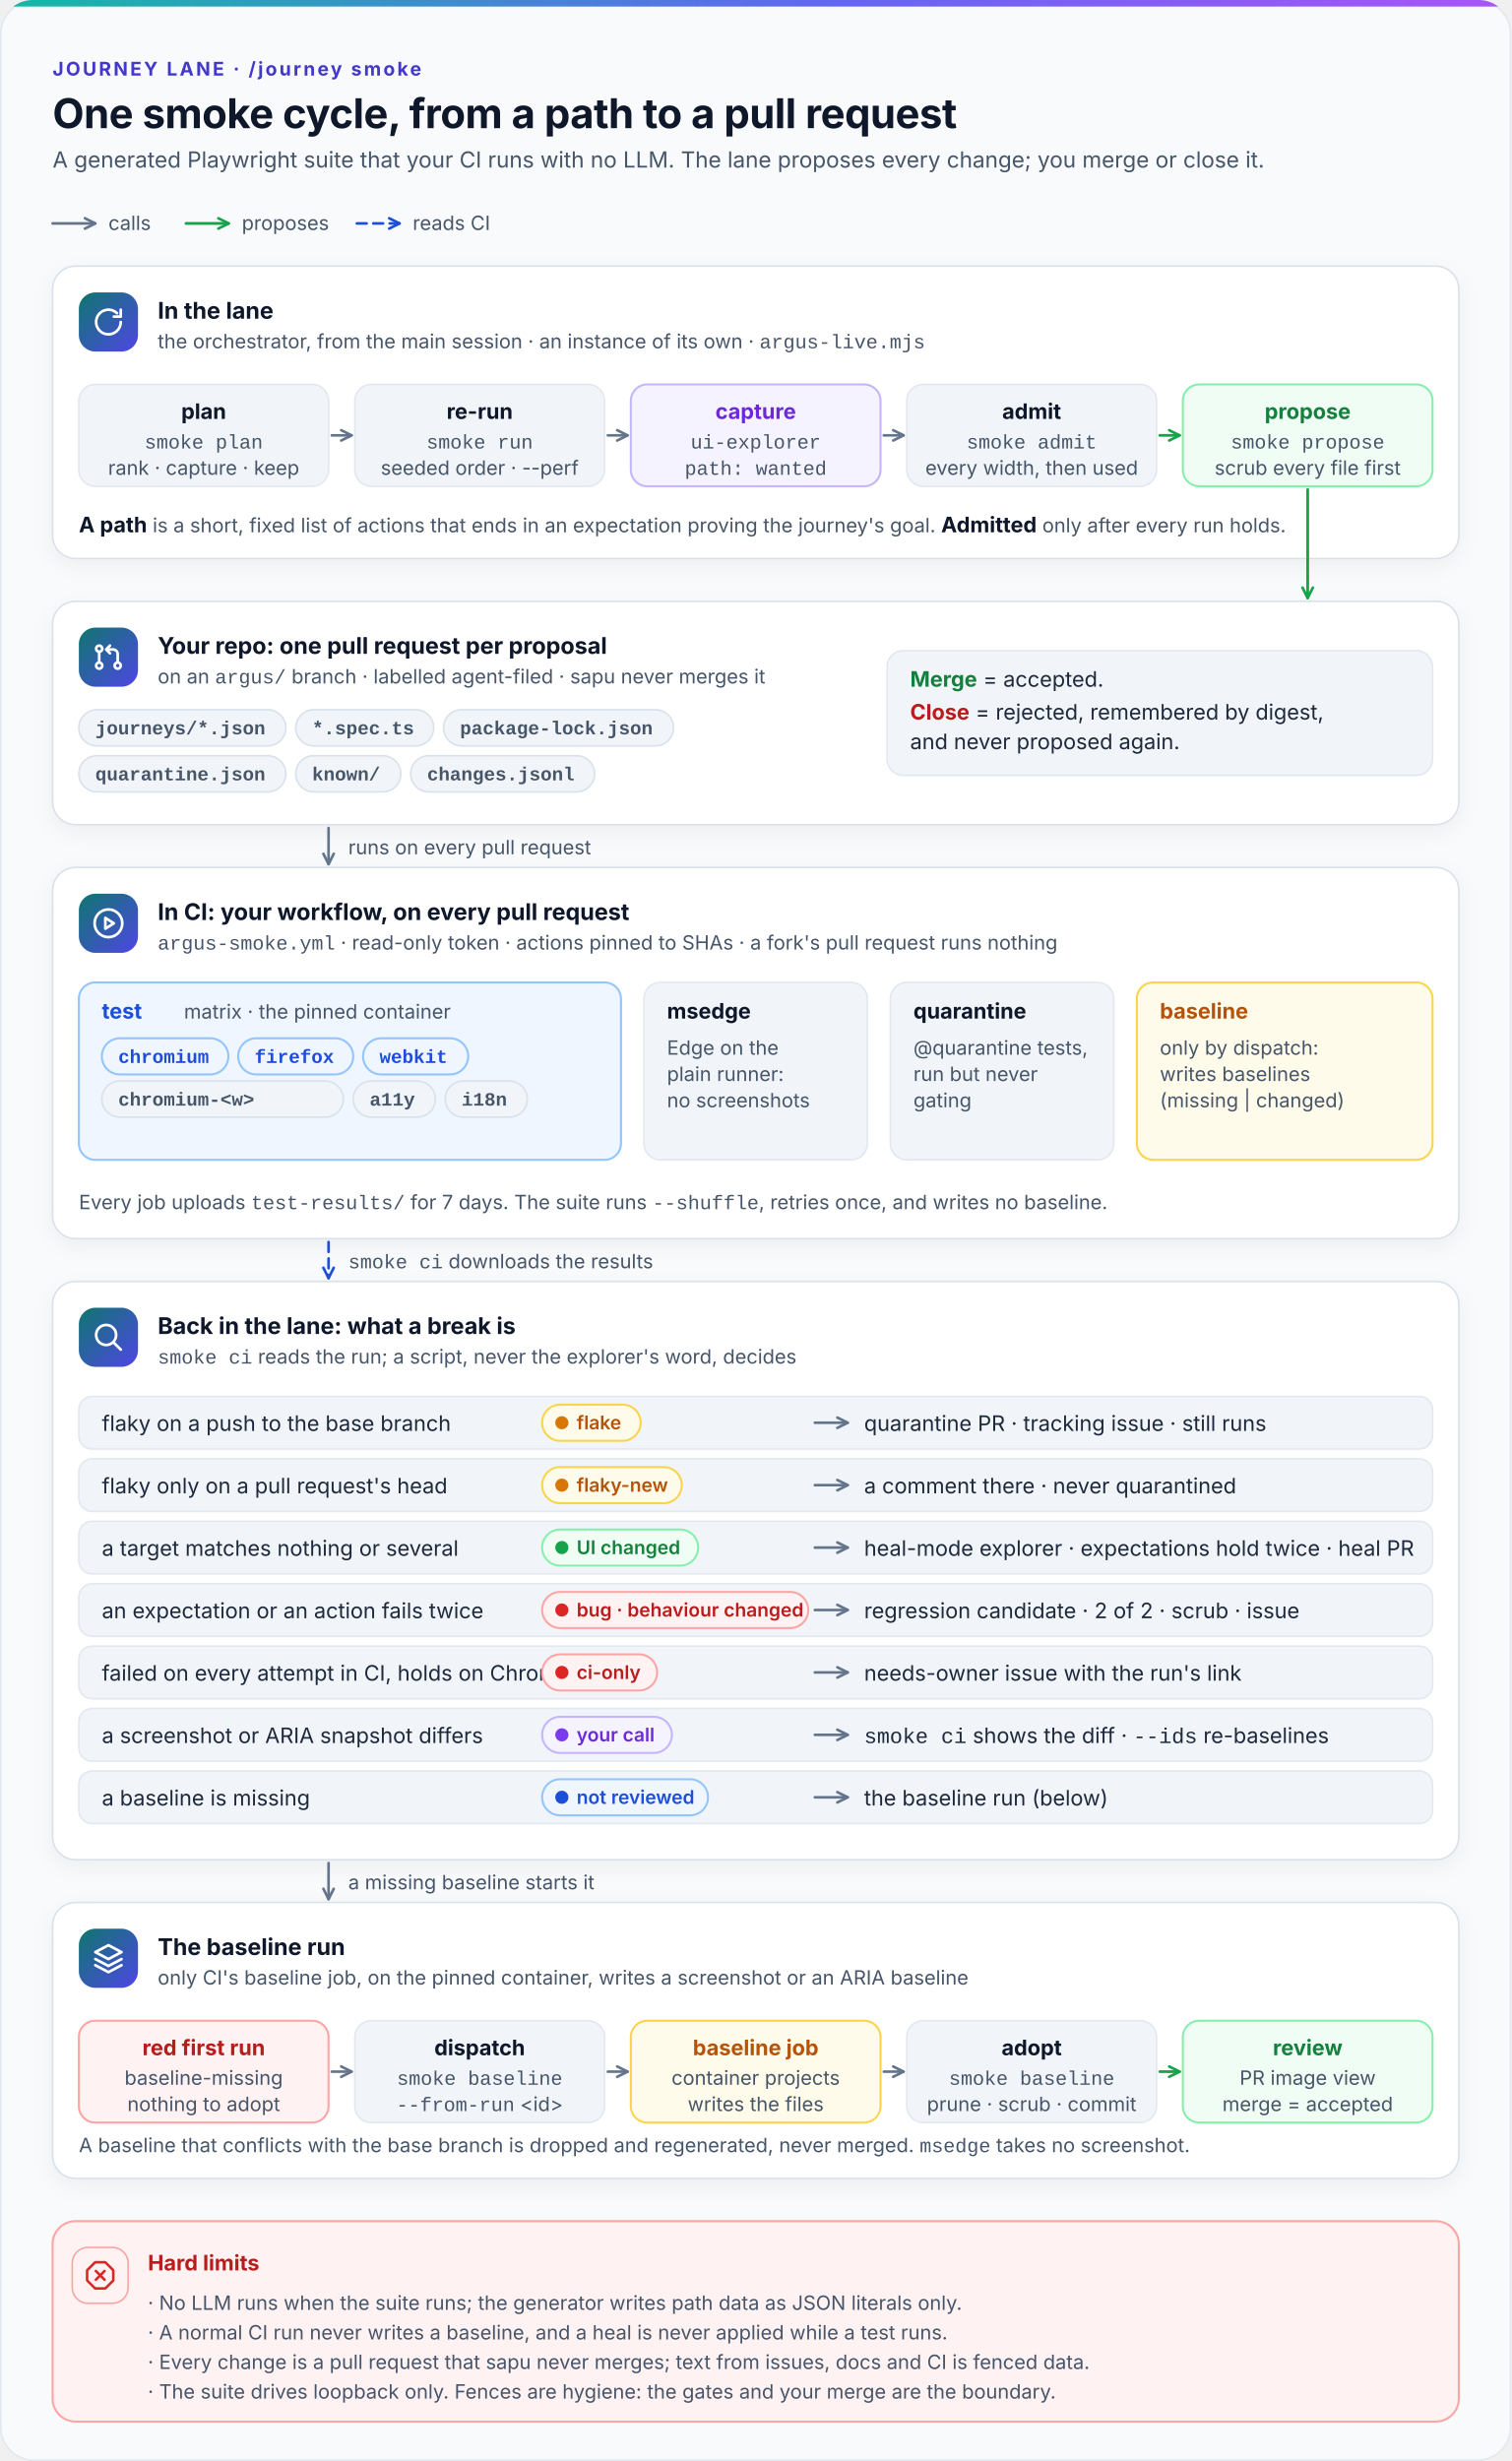
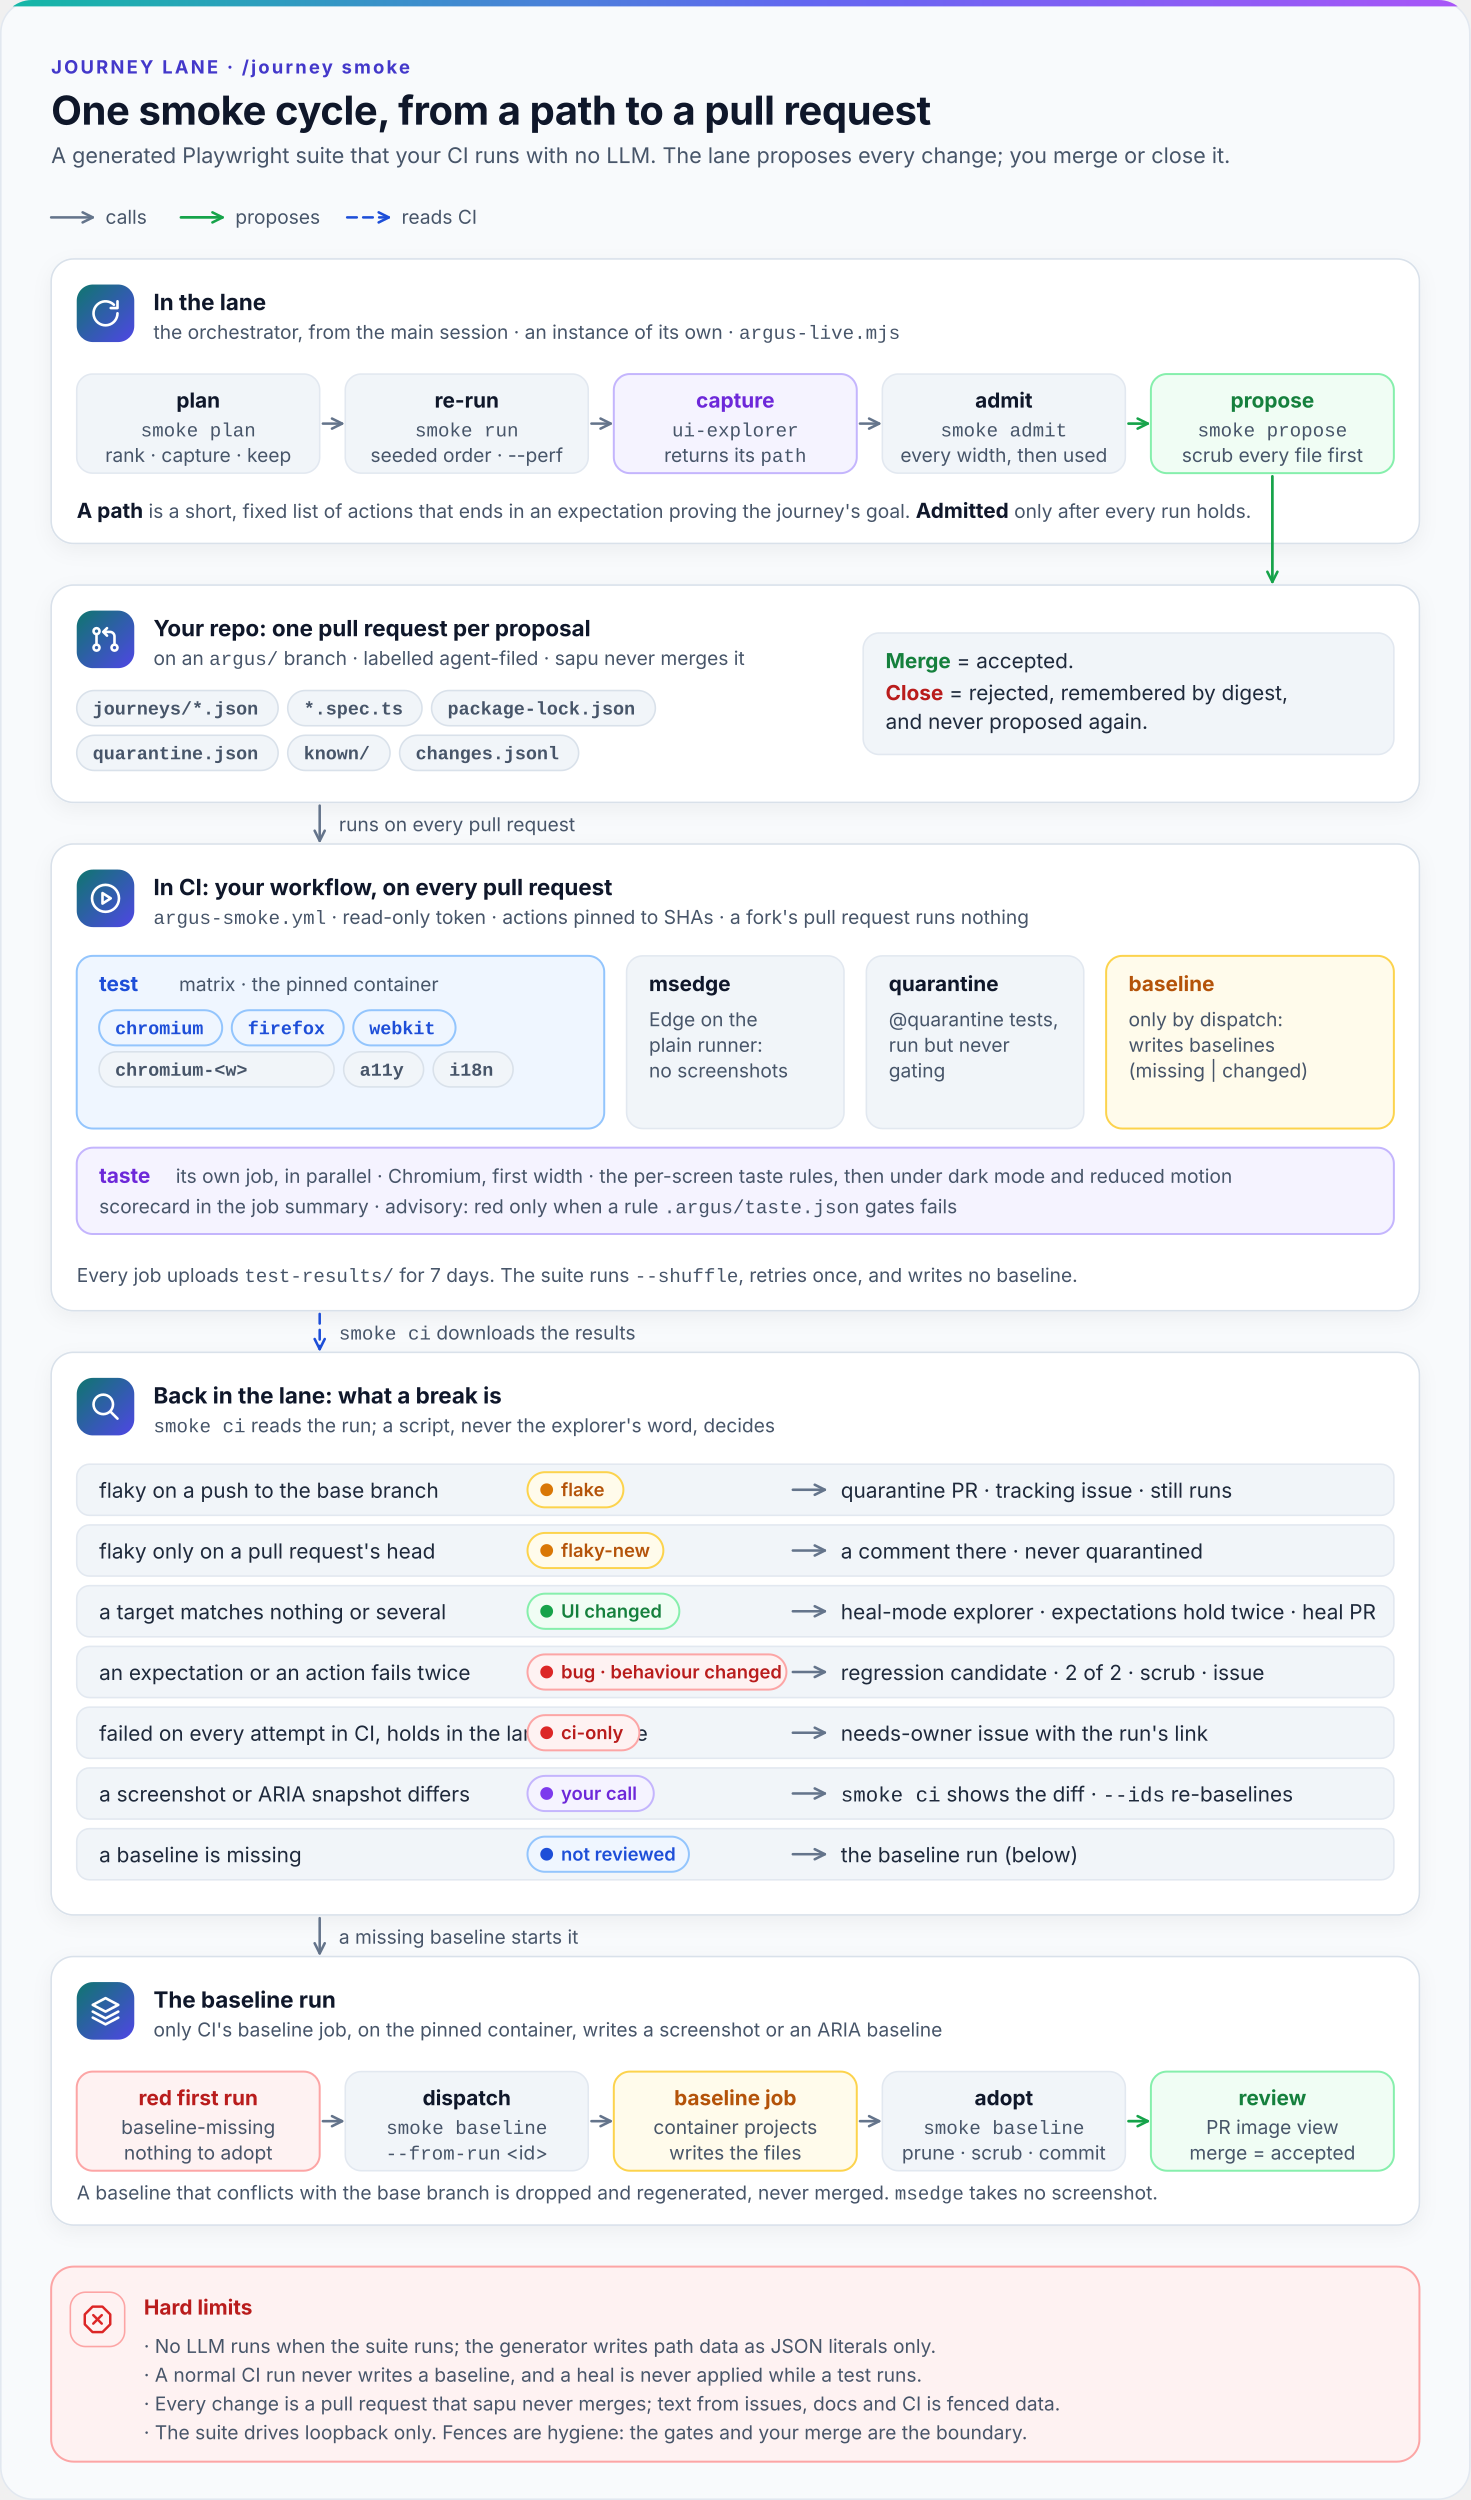
- <svg xmlns="http://www.w3.org/2000/svg" viewBox="0 0 920 1498" width="920" height="1498" role="img" aria-label="The smoke cycle: the journey lane captures a path from an explorer, admits it once it held at every width and on a used instance, and proposes it as a generated suite in a pull request that the owner reviews and merges; CI runs the suite per browser project on every pull request and uploads its results; the lane reads those results, decides whether a break is a flake, a UI change or a bug, and proposes a quarantine, a heal or a baseline, or files a regression, again as a pull request.">
+ <svg xmlns="http://www.w3.org/2000/svg" viewBox="0 0 920 1564" width="920" height="1564" role="img" aria-label="The smoke cycle: the journey lane captures a path from an explorer, admits it once it held at every width and on a used instance, and proposes it as a generated suite in a pull request that the owner reviews and merges; CI runs the suite per browser project on every pull request, with a separate taste job whose scorecard is advisory unless the owner promotes a rule to gating, and uploads its results; the lane reads those results, decides whether a break is a flake, a UI change or a bug, and proposes a quarantine, a heal or a baseline, or files a regression, again as a pull request.">
  <style>
    text{font-family:-apple-system,BlinkMacSystemFont,'Segoe UI',Inter,Helvetica,Arial,sans-serif;fill:#1e293b}
    .mono{font-family:ui-monospace,SFMono-Regular,Menlo,Consolas,'Liberation Mono',monospace}
    .canvas{fill:#f8fafc;stroke:#e2e8f0;stroke-width:1}
    .eyebrow{font-size:11.5px;font-weight:700;letter-spacing:.12em;fill:#4338ca}
    .h1{font-size:25px;font-weight:750;fill:#0f172a;letter-spacing:-.01em}
    .sub{font-size:13.5px;fill:#475569}
    .sec{font-size:15px;font-weight:700;fill:#0f172a}
    .sec2{font-size:12.5px;fill:#475569}
    .ttl{font-size:14px;font-weight:650;fill:#0f172a}
    .t{font-size:13px;fill:#1e293b}
    .tb{font-size:13px;font-weight:650;fill:#0f172a}
    .cap{font-size:12px;fill:#475569}
    .lbl{font-size:11.5px;font-weight:650;letter-spacing:.06em;fill:#475569}
    .chipt{font-size:11.5px;font-weight:600}
    .white{fill:#ffffff}
    .ink{fill:#0f172a} .muted{fill:#475569} .accent{fill:#4338ca} .tealt{fill:#0f766e}
    .card{fill:#ffffff;stroke:#d9e1ea;stroke-width:1}
    .sunken{fill:#f1f5f9;stroke:#e2e8f0;stroke-width:1}
    .chip{fill:#f1f5f9;stroke:#d9e1ea;stroke-width:1}
    .ar{stroke:#64748b;stroke-width:1.6;fill:none;stroke-linecap:round;stroke-linejoin:round}
    .ar-g{stroke:#16a34a;stroke-width:1.7;fill:none;stroke-linecap:round;stroke-linejoin:round}
    .ar-a{stroke:#d97706;stroke-width:1.6;fill:none;stroke-dasharray:5 4;stroke-linecap:round;stroke-linejoin:round}
    .ar-b{stroke:#1d4ed8;stroke-width:1.6;fill:none;stroke-dasharray:6 4;stroke-linecap:round}
    .ar-v{stroke:#7c3aed;stroke-width:1.6;fill:none;stroke-dasharray:6 4;stroke-linecap:round}
    .guard{stroke:#dc2626;stroke-width:1.4;fill:none;stroke-dasharray:2 4;stroke-linecap:round}
    .m-n{stroke:#64748b} .m-g{stroke:#16a34a} .m-a{stroke:#d97706} .m-b{stroke:#1d4ed8} .m-v{stroke:#7c3aed}
    .ico{fill:none;stroke-width:1.75;stroke-linecap:round;stroke-linejoin:round}
    .ico-n{stroke:#475569} .ico-w{stroke:#ffffff}
    .rule{stroke:#d9e1ea;stroke-width:1}
    .c-blue{fill:#1d4ed8} .k-blue{fill:#eff6ff;stroke:#93c5fd;stroke-width:1.25} .s-blue{stroke:#1d4ed8} .f-blue{fill:#1d4ed8} .tile-blue{fill:#eff6ff;stroke:#93c5fd;stroke-width:1}
    .c-green{fill:#15803d} .k-green{fill:#f0fdf4;stroke:#86efac;stroke-width:1.25} .s-green{stroke:#16a34a} .f-green{fill:#16a34a} .tile-green{fill:#f0fdf4;stroke:#86efac;stroke-width:1}
    .c-amber{fill:#b45309} .k-amber{fill:#fffbeb;stroke:#fcd34d;stroke-width:1.25} .s-amber{stroke:#d97706} .f-amber{fill:#d97706} .tile-amber{fill:#fffbeb;stroke:#fcd34d;stroke-width:1}
    .c-red{fill:#b91c1c} .k-red{fill:#fef2f2;stroke:#fca5a5;stroke-width:1.25} .s-red{stroke:#dc2626} .f-red{fill:#dc2626} .tile-red{fill:#fef2f2;stroke:#fca5a5;stroke-width:1}
    .c-violet{fill:#6d28d9} .k-violet{fill:#f5f3ff;stroke:#c4b5fd;stroke-width:1.25} .s-violet{stroke:#7c3aed} .f-violet{fill:#7c3aed} .tile-violet{fill:#f5f3ff;stroke:#c4b5fd;stroke-width:1}
  </style>
  <defs>
    <linearGradient id="brand" x1="0" y1="0" x2="1" y2="1">
      <stop offset="0" stop-color="#0f766e" />
      <stop offset="1" stop-color="#4f46e5" />
    </linearGradient>
    <linearGradient id="brandbar" x1="0" y1="0" x2="1" y2="0">
      <stop offset="0" stop-color="#14b8a6" />
      <stop offset=".55" stop-color="#6366f1" />
      <stop offset="1" stop-color="#a855f7" />
    </linearGradient>
    <filter id="sh" x="-10%" y="-10%" width="120%" height="140%">
      <feDropShadow dx="0" dy="1" stdDeviation="1" flood-color="#0f172a" flood-opacity="0.07" />
      <feDropShadow dx="0" dy="4" stdDeviation="6" flood-color="#0f172a" flood-opacity="0.05" />
    </filter>
    <marker id="mn" viewBox="0 0 10 10" refX="8.5" refY="5" markerWidth="9" markerHeight="9" markerUnits="userSpaceOnUse" orient="auto-start-reverse">
      <path d="M1.5,1.5 L8.5,5 L1.5,8.5" fill="none" stroke-width="1.8" stroke-linecap="round" stroke-linejoin="round" class="m-n" />
    </marker>
    <marker id="mg" viewBox="0 0 10 10" refX="8.5" refY="5" markerWidth="9" markerHeight="9" markerUnits="userSpaceOnUse" orient="auto-start-reverse">
      <path d="M1.5,1.5 L8.5,5 L1.5,8.5" fill="none" stroke-width="1.8" stroke-linecap="round" stroke-linejoin="round" class="m-g" />
    </marker>
    <marker id="ma" viewBox="0 0 10 10" refX="8.5" refY="5" markerWidth="9" markerHeight="9" markerUnits="userSpaceOnUse" orient="auto-start-reverse">
      <path d="M1.5,1.5 L8.5,5 L1.5,8.5" fill="none" stroke-width="1.8" stroke-linecap="round" stroke-linejoin="round" class="m-a" />
    </marker>
    <marker id="mb" viewBox="0 0 10 10" refX="8.5" refY="5" markerWidth="9" markerHeight="9" markerUnits="userSpaceOnUse" orient="auto-start-reverse">
      <path d="M1.5,1.5 L8.5,5 L1.5,8.5" fill="none" stroke-width="1.8" stroke-linecap="round" stroke-linejoin="round" class="m-b" />
    </marker>
    <marker id="mv" viewBox="0 0 10 10" refX="8.5" refY="5" markerWidth="9" markerHeight="9" markerUnits="userSpaceOnUse" orient="auto-start-reverse">
      <path d="M1.5,1.5 L8.5,5 L1.5,8.5" fill="none" stroke-width="1.8" stroke-linecap="round" stroke-linejoin="round" class="m-v" />
    </marker>
  </defs>
-   <rect x="0.5" y="0.5" width="919" height="1497" rx="20" class="canvas" />
+   <rect x="0.5" y="0.5" width="919" height="1563" rx="20" class="canvas" />
  <clipPath id="cv">
-     <rect x="0" y="0" width="920" height="1498" rx="20" />
+     <rect x="0" y="0" width="920" height="1564" rx="20" />
  </clipPath>
  <rect x="0" y="0" width="920" height="4" fill="url(#brandbar)" clip-path="url(#cv)" />
  <text x="32" y="46" class="eyebrow">JOURNEY LANE · /journey smoke</text>
  <text x="32" y="78" class="h1">One smoke cycle, from a path to a pull request</text>
  <text x="32" y="102" class="sub">A generated Playwright suite that your CI runs with no LLM. The lane proposes every change; you merge or close it.</text>
  <path d="M32,136 L58,136" class="ar" marker-end="url(#mn)" />
  <text x="66" y="140" class="cap">calls</text>
  <path d="M113.2,136 L139.2,136" class="ar-g" marker-end="url(#mg)" />
  <text x="147.2" y="140" class="cap">proposes</text>
  <path d="M217.2,136 L243.2,136" class="ar-b" marker-end="url(#mb)" />
  <text x="251.2" y="140" class="cap">reads CI</text>
  <rect x="32" y="162" width="856" height="178" rx="14" class="card" filter="url(#sh)" />
  <rect x="48" y="178" width="36" height="36" rx="10.125" fill="url(#brand)" />
  <g transform="translate(54.75,184.75) scale(0.9375)">
    <path d="M20 12a8 8 0 1 1-2.4-5.7 M20 4v4.5h-4.5" class="ico ico-w" />
  </g>
  <text x="96" y="194" class="ttl">In the lane</text>
  <text x="96" y="212" class="cap">the orchestrator, from the main session · an instance of its own · <tspan class="mono">argus-live.mjs</tspan>
  </text>
  <rect x="48" y="234" width="152" height="62" rx="10" class="sunken" />
  <text x="124" y="255" class="tb" text-anchor="middle">plan</text>
  <text x="124" y="273" class="cap" text-anchor="middle">
    <tspan class="mono">smoke plan</tspan>
  </text>
  <text x="124" y="289" class="cap" text-anchor="middle">rank · capture · keep</text>
  <path d="M202,265 L214,265" class="ar" marker-end="url(#mn)" />
  <rect x="216" y="234" width="152" height="62" rx="10" class="sunken" />
  <text x="292" y="255" class="tb" text-anchor="middle">re-run</text>
  <text x="292" y="273" class="cap" text-anchor="middle">
    <tspan class="mono">smoke run</tspan>
  </text>
  <text x="292" y="289" class="cap" text-anchor="middle">seeded order · --perf</text>
  <path d="M370,265 L382,265" class="ar" marker-end="url(#mn)" />
  <rect x="384" y="234" width="152" height="62" rx="10" class="k-violet" />
  <text x="460" y="255" class="tb c-violet" text-anchor="middle">capture</text>
  <text x="460" y="273" class="cap" text-anchor="middle">
    <tspan class="mono">ui-explorer</tspan>
  </text>
-   <text x="460" y="289" class="cap" text-anchor="middle">
-     <tspan class="mono">path: wanted</tspan>
+   <text x="460" y="289" class="cap" text-anchor="middle">returns its <tspan class="mono">path</tspan>
  </text>
  <path d="M538,265 L550,265" class="ar" marker-end="url(#mn)" />
  <rect x="552" y="234" width="152" height="62" rx="10" class="sunken" />
  <text x="628" y="255" class="tb" text-anchor="middle">admit</text>
  <text x="628" y="273" class="cap" text-anchor="middle">
    <tspan class="mono">smoke admit</tspan>
  </text>
  <text x="628" y="289" class="cap" text-anchor="middle">every width, then used</text>
  <path d="M706,265 L718,265" class="ar-g" marker-end="url(#mg)" />
  <rect x="720" y="234" width="152" height="62" rx="10" class="k-green" />
  <text x="796" y="255" class="tb c-green" text-anchor="middle">propose</text>
  <text x="796" y="273" class="cap" text-anchor="middle">
    <tspan class="mono">smoke propose</tspan>
  </text>
  <text x="796" y="289" class="cap" text-anchor="middle">scrub every file first</text>
  <text x="48" y="324" class="cap">
    <tspan class="tb">A path</tspan> is a short, fixed list of actions that ends in an expectation proving the journey's goal. <tspan class="tb">Admitted</tspan> only after every run holds.</text>
  <rect x="32" y="366" width="856" height="136" rx="14" class="card" filter="url(#sh)" />
  <rect x="48" y="382" width="36" height="36" rx="10.125" fill="url(#brand)" />
  <g transform="translate(54.75,388.75) scale(0.9375)">
    <path d="M6 4.5a2 2 0 1 0 0.01 0 M6 15.5a2 2 0 1 0 0.01 0 M18 15.5a2 2 0 1 0 0.01 0 M6 8.5v7 M18 15.5V10a3 3 0 0 0-3-3h-4 M13 4.5L10.5 7 13 9.5" class="ico ico-w" />
  </g>
  <text x="96" y="398" class="ttl">Your repo: one pull request per proposal</text>
  <text x="96" y="416" class="cap">on an <tspan class="mono">argus/</tspan> branch · labelled agent-filed · sapu never merges it</text>
  <rect x="48" y="432" width="126" height="22" rx="11" class="chip" />
  <text x="58" y="447" class="chipt muted mono">journeys/*.json</text>
  <rect x="180" y="432" width="84" height="22" rx="11" class="chip" />
  <text x="190" y="447" class="chipt muted mono">*.spec.ts</text>
  <rect x="270" y="432" width="140" height="22" rx="11" class="chip" />
  <text x="280" y="447" class="chipt muted mono">package-lock.json</text>
  <rect x="48" y="460" width="126" height="22" rx="11" class="chip" />
  <text x="58" y="475" class="chipt muted mono">quarantine.json</text>
  <rect x="180" y="460" width="64" height="22" rx="11" class="chip" />
  <text x="190" y="475" class="chipt muted mono">known/</text>
  <rect x="250" y="460" width="112" height="22" rx="11" class="chip" />
  <text x="260" y="475" class="chipt muted mono">changes.jsonl</text>
  <rect x="540" y="396" width="332" height="76" rx="10" class="sunken" />
  <text x="554" y="418" class="t">
    <tspan class="tb c-green">Merge</tspan> = accepted.</text>
  <text x="554" y="438" class="t">
    <tspan class="tb c-red">Close</tspan> = rejected, remembered by digest,</text>
  <text x="554" y="456" class="t">and never proposed again.</text>
  <path d="M796,298 L796,364" class="ar-g" marker-end="url(#mg)" />
-   <rect x="32" y="528" width="856" height="226" rx="14" class="card" filter="url(#sh)" />
+   <rect x="32" y="528" width="856" height="292" rx="14" class="card" filter="url(#sh)" />
  <rect x="48" y="544" width="36" height="36" rx="10.125" fill="url(#brand)" />
  <g transform="translate(54.75,550.75) scale(0.9375)">
    <path d="M12 3a9 9 0 1 0 0.01 0 M10 8.5l5.5 3.5-5.5 3.5z" class="ico ico-w" />
  </g>
  <text x="96" y="560" class="ttl">In CI: your workflow, on every pull request</text>
  <text x="96" y="578" class="cap">
    <tspan class="mono">argus-smoke.yml</tspan> · read-only token · actions pinned to SHAs · a fork's pull request runs nothing</text>
  <rect x="48" y="598" width="330" height="108" rx="10" class="k-blue" />
  <text x="62" y="620" class="tb c-blue">test</text>
  <rect x="392" y="598" width="136" height="108" rx="10" class="sunken" />
  <text x="406" y="620" class="tb">msedge</text>
  <rect x="542" y="598" width="136" height="108" rx="10" class="sunken" />
  <text x="556" y="620" class="tb">quarantine</text>
  <rect x="692" y="598" width="180" height="108" rx="10" class="k-amber" />
  <text x="706" y="620" class="tb c-amber">baseline</text>
  <text x="112" y="620" class="cap">matrix · the pinned container</text>
  <rect x="62" y="632" width="77" height="22" rx="11" class="k-blue" />
  <text x="72" y="647" class="chipt c-blue mono">chromium</text>
  <rect x="145" y="632" width="70" height="22" rx="11" class="k-blue" />
  <text x="155" y="647" class="chipt c-blue mono">firefox</text>
  <rect x="221" y="632" width="64" height="22" rx="11" class="k-blue" />
  <text x="231" y="647" class="chipt c-blue mono">webkit</text>
  <rect x="62" y="658" width="147" height="22" rx="11" class="chip" />
  <text x="72" y="673" class="chipt muted mono">chromium-&lt;w&gt;</text>
  <rect x="215" y="658" width="50" height="22" rx="11" class="chip" />
  <text x="225" y="673" class="chipt muted mono">a11y</text>
  <rect x="271" y="658" width="50" height="22" rx="11" class="chip" />
  <text x="281" y="673" class="chipt muted mono">i18n</text>
  <text x="406" y="642" class="cap">Edge on the</text>
  <text x="406" y="658" class="cap">plain runner:</text>
  <text x="406" y="674" class="cap">no screenshots</text>
  <text x="556" y="642" class="cap">@quarantine tests,</text>
  <text x="556" y="658" class="cap">run but never</text>
  <text x="556" y="674" class="cap">gating</text>
  <text x="706" y="642" class="cap">only by dispatch:</text>
  <text x="706" y="658" class="cap">writes baselines</text>
  <text x="706" y="674" class="cap">(missing | changed)</text>
-   <text x="48" y="736" class="cap">Every job uploads <tspan class="mono">test-results/</tspan> for 7 days. The suite runs <tspan class="mono">--shuffle</tspan>, retries once, and writes no baseline.</text>
+   <rect x="48" y="718" width="824" height="54" rx="10" class="k-violet" />
+   <text x="62" y="740" class="tb c-violet">taste</text>
+   <text x="110" y="740" class="cap">its own job, in parallel · Chromium, first width · the per-screen taste rules, then under dark mode and reduced motion</text>
+   <text x="62" y="759" class="cap">scorecard in the job summary · advisory: red only when a rule <tspan class="mono">.argus/taste.json</tspan> gates fails</text>
+   <text x="48" y="802" class="cap">Every job uploads <tspan class="mono">test-results/</tspan> for 7 days. The suite runs <tspan class="mono">--shuffle</tspan>, retries once, and writes no baseline.</text>
  <path d="M200,504 L200,526" class="ar" marker-end="url(#mn)" />
  <text x="212" y="520" class="cap">runs on every pull request</text>
-   <path d="M200,756 L200,778" class="ar-b" marker-end="url(#mb)" />
-   <text x="212" y="772" class="cap">
+   <path d="M200,822 L200,844" class="ar-b" marker-end="url(#mb)" />
+   <text x="212" y="838" class="cap">
    <tspan class="mono">smoke ci</tspan> downloads the results</text>
-   <rect x="32" y="780" width="856" height="352" rx="14" class="card" filter="url(#sh)" />
-   <rect x="48" y="796" width="36" height="36" rx="10.125" fill="url(#brand)" />
-   <g transform="translate(54.75,802.75) scale(0.9375)">
+   <rect x="32" y="846" width="856" height="352" rx="14" class="card" filter="url(#sh)" />
+   <rect x="48" y="862" width="36" height="36" rx="10.125" fill="url(#brand)" />
+   <g transform="translate(54.75,868.75) scale(0.9375)">
    <path d="M10.5 4a6.5 6.5 0 1 0 0.01 0 M15.5 15.5L20 20" class="ico ico-w" />
  </g>
-   <text x="96" y="812" class="ttl">Back in the lane: what a break is</text>
-   <text x="96" y="830" class="cap">
+   <text x="96" y="878" class="ttl">Back in the lane: what a break is</text>
+   <text x="96" y="896" class="cap">
    <tspan class="mono">smoke ci</tspan> reads the run; a script, never the explorer's word, decides</text>
-   <rect x="48" y="850" width="824" height="32" rx="8" class="sunken" />
-   <text x="62" y="871" class="t">flaky on a push to the base branch</text>
-   <rect x="330" y="855" width="60" height="22" rx="11" class="k-amber" />
-   <circle cx="342" cy="866" r="4" class="f-amber" />
-   <text x="351" y="870" class="chipt c-amber">flake</text>
-   <path d="M496,866 L516,866" class="ar" marker-end="url(#mn)" />
-   <text x="526" y="871" class="t">quarantine PR · tracking issue · still runs</text>
-   <rect x="48" y="888" width="824" height="32" rx="8" class="sunken" />
-   <text x="62" y="909" class="t">flaky only on a pull request's head</text>
-   <rect x="330" y="893" width="85" height="22" rx="11" class="k-amber" />
-   <circle cx="342" cy="904" r="4" class="f-amber" />
-   <text x="351" y="908" class="chipt c-amber">flaky-new</text>
-   <path d="M496,904 L516,904" class="ar" marker-end="url(#mn)" />
-   <text x="526" y="909" class="t">a comment there · never quarantined</text>
-   <rect x="48" y="926" width="824" height="32" rx="8" class="sunken" />
-   <text x="62" y="947" class="t">a target matches nothing or several</text>
-   <rect x="330" y="931" width="95" height="22" rx="11" class="k-green" />
-   <circle cx="342" cy="942" r="4" class="f-green" />
-   <text x="351" y="946" class="chipt c-green">UI changed</text>
-   <path d="M496,942 L516,942" class="ar" marker-end="url(#mn)" />
-   <text x="526" y="947" class="t">heal-mode explorer · expectations hold twice · heal PR</text>
-   <rect x="48" y="964" width="824" height="32" rx="8" class="sunken" />
-   <text x="62" y="985" class="t">an expectation or an action fails twice</text>
-   <rect x="330" y="969" width="162" height="22" rx="11" class="k-red" />
-   <circle cx="342" cy="980" r="4" class="f-red" />
-   <text x="351" y="984" class="chipt c-red">bug · behaviour changed</text>
-   <path d="M496,980 L516,980" class="ar" marker-end="url(#mn)" />
-   <text x="526" y="985" class="t">regression candidate · 2 of 2 · scrub · issue</text>
-   <rect x="48" y="1002" width="824" height="32" rx="8" class="sunken" />
-   <text x="62" y="1023" class="t">failed on every attempt in CI, holds on Chrome</text>
-   <rect x="330" y="1007" width="70" height="22" rx="11" class="k-red" />
-   <circle cx="342" cy="1018" r="4" class="f-red" />
-   <text x="351" y="1022" class="chipt c-red">ci-only</text>
-   <path d="M496,1018 L516,1018" class="ar" marker-end="url(#mn)" />
-   <text x="526" y="1023" class="t">needs-owner issue with the run's link</text>
-   <rect x="48" y="1040" width="824" height="32" rx="8" class="sunken" />
-   <text x="62" y="1061" class="t">a screenshot or ARIA snapshot differs</text>
-   <rect x="330" y="1045" width="79" height="22" rx="11" class="k-violet" />
-   <circle cx="342" cy="1056" r="4" class="f-violet" />
-   <text x="351" y="1060" class="chipt c-violet">your call</text>
-   <path d="M496,1056 L516,1056" class="ar" marker-end="url(#mn)" />
-   <text x="526" y="1061" class="t">
+   <rect x="48" y="916" width="824" height="32" rx="8" class="sunken" />
+   <text x="62" y="937" class="t">flaky on a push to the base branch</text>
+   <rect x="330" y="921" width="60" height="22" rx="11" class="k-amber" />
+   <circle cx="342" cy="932" r="4" class="f-amber" />
+   <text x="351" y="936" class="chipt c-amber">flake</text>
+   <path d="M496,932 L516,932" class="ar" marker-end="url(#mn)" />
+   <text x="526" y="937" class="t">quarantine PR · tracking issue · still runs</text>
+   <rect x="48" y="954" width="824" height="32" rx="8" class="sunken" />
+   <text x="62" y="975" class="t">flaky only on a pull request's head</text>
+   <rect x="330" y="959" width="85" height="22" rx="11" class="k-amber" />
+   <circle cx="342" cy="970" r="4" class="f-amber" />
+   <text x="351" y="974" class="chipt c-amber">flaky-new</text>
+   <path d="M496,970 L516,970" class="ar" marker-end="url(#mn)" />
+   <text x="526" y="975" class="t">a comment there · never quarantined</text>
+   <rect x="48" y="992" width="824" height="32" rx="8" class="sunken" />
+   <text x="62" y="1013" class="t">a target matches nothing or several</text>
+   <rect x="330" y="997" width="95" height="22" rx="11" class="k-green" />
+   <circle cx="342" cy="1008" r="4" class="f-green" />
+   <text x="351" y="1012" class="chipt c-green">UI changed</text>
+   <path d="M496,1008 L516,1008" class="ar" marker-end="url(#mn)" />
+   <text x="526" y="1013" class="t">heal-mode explorer · expectations hold twice · heal PR</text>
+   <rect x="48" y="1030" width="824" height="32" rx="8" class="sunken" />
+   <text x="62" y="1051" class="t">an expectation or an action fails twice</text>
+   <rect x="330" y="1035" width="162" height="22" rx="11" class="k-red" />
+   <circle cx="342" cy="1046" r="4" class="f-red" />
+   <text x="351" y="1050" class="chipt c-red">bug · behaviour changed</text>
+   <path d="M496,1046 L516,1046" class="ar" marker-end="url(#mn)" />
+   <text x="526" y="1051" class="t">regression candidate · 2 of 2 · scrub · issue</text>
+   <rect x="48" y="1068" width="824" height="32" rx="8" class="sunken" />
+   <text x="62" y="1089" class="t">failed on every attempt in CI, holds in the lane's Chrome</text>
+   <rect x="330" y="1073" width="70" height="22" rx="11" class="k-red" />
+   <circle cx="342" cy="1084" r="4" class="f-red" />
+   <text x="351" y="1088" class="chipt c-red">ci-only</text>
+   <path d="M496,1084 L516,1084" class="ar" marker-end="url(#mn)" />
+   <text x="526" y="1089" class="t">needs-owner issue with the run's link</text>
+   <rect x="48" y="1106" width="824" height="32" rx="8" class="sunken" />
+   <text x="62" y="1127" class="t">a screenshot or ARIA snapshot differs</text>
+   <rect x="330" y="1111" width="79" height="22" rx="11" class="k-violet" />
+   <circle cx="342" cy="1122" r="4" class="f-violet" />
+   <text x="351" y="1126" class="chipt c-violet">your call</text>
+   <path d="M496,1122 L516,1122" class="ar" marker-end="url(#mn)" />
+   <text x="526" y="1127" class="t">
    <tspan class="mono">smoke ci</tspan> shows the diff · <tspan class="mono">--ids</tspan> re-baselines</text>
-   <rect x="48" y="1078" width="824" height="32" rx="8" class="sunken" />
-   <text x="62" y="1099" class="t">a baseline is missing</text>
-   <rect x="330" y="1083" width="101" height="22" rx="11" class="k-blue" />
-   <circle cx="342" cy="1094" r="4" class="f-blue" />
-   <text x="351" y="1098" class="chipt c-blue">not reviewed</text>
-   <path d="M496,1094 L516,1094" class="ar" marker-end="url(#mn)" />
-   <text x="526" y="1099" class="t">the baseline run (below)</text>
-   <path d="M200,1134 L200,1156" class="ar" marker-end="url(#mn)" />
-   <text x="212" y="1150" class="cap">a missing baseline starts it</text>
-   <rect x="32" y="1158" width="856" height="168" rx="14" class="card" filter="url(#sh)" />
-   <rect x="48" y="1174" width="36" height="36" rx="10.125" fill="url(#brand)" />
-   <g transform="translate(54.75,1180.75) scale(0.9375)">
+   <rect x="48" y="1144" width="824" height="32" rx="8" class="sunken" />
+   <text x="62" y="1165" class="t">a baseline is missing</text>
+   <rect x="330" y="1149" width="101" height="22" rx="11" class="k-blue" />
+   <circle cx="342" cy="1160" r="4" class="f-blue" />
+   <text x="351" y="1164" class="chipt c-blue">not reviewed</text>
+   <path d="M496,1160 L516,1160" class="ar" marker-end="url(#mn)" />
+   <text x="526" y="1165" class="t">the baseline run (below)</text>
+   <path d="M200,1200 L200,1222" class="ar" marker-end="url(#mn)" />
+   <text x="212" y="1216" class="cap">a missing baseline starts it</text>
+   <rect x="32" y="1224" width="856" height="168" rx="14" class="card" filter="url(#sh)" />
+   <rect x="48" y="1240" width="36" height="36" rx="10.125" fill="url(#brand)" />
+   <g transform="translate(54.75,1246.75) scale(0.9375)">
    <path d="M12 3.5l8.5 4.5-8.5 4.5L3.5 8z M3.5 12.5l8.5 4.5 8.5-4.5 M3.5 16.5l8.5 4.5 8.5-4.5" class="ico ico-w" />
  </g>
-   <text x="96" y="1190" class="ttl">The baseline run</text>
-   <text x="96" y="1208" class="cap">only CI's baseline job, on the pinned container, writes a screenshot or an ARIA baseline</text>
-   <rect x="48" y="1230" width="152" height="62" rx="10" class="k-red" />
-   <text x="124" y="1251" class="tb c-red" text-anchor="middle">red first run</text>
-   <text x="124" y="1269" class="cap" text-anchor="middle">baseline-missing</text>
-   <text x="124" y="1285" class="cap" text-anchor="middle">nothing to adopt</text>
-   <path d="M202,1261 L214,1261" class="ar" marker-end="url(#mn)" />
-   <rect x="216" y="1230" width="152" height="62" rx="10" class="sunken" />
-   <text x="292" y="1251" class="tb" text-anchor="middle">dispatch</text>
-   <text x="292" y="1269" class="cap" text-anchor="middle">
+   <text x="96" y="1256" class="ttl">The baseline run</text>
+   <text x="96" y="1274" class="cap">only CI's baseline job, on the pinned container, writes a screenshot or an ARIA baseline</text>
+   <rect x="48" y="1296" width="152" height="62" rx="10" class="k-red" />
+   <text x="124" y="1317" class="tb c-red" text-anchor="middle">red first run</text>
+   <text x="124" y="1335" class="cap" text-anchor="middle">baseline-missing</text>
+   <text x="124" y="1351" class="cap" text-anchor="middle">nothing to adopt</text>
+   <path d="M202,1327 L214,1327" class="ar" marker-end="url(#mn)" />
+   <rect x="216" y="1296" width="152" height="62" rx="10" class="sunken" />
+   <text x="292" y="1317" class="tb" text-anchor="middle">dispatch</text>
+   <text x="292" y="1335" class="cap" text-anchor="middle">
    <tspan class="mono">smoke baseline</tspan>
  </text>
-   <text x="292" y="1285" class="cap" text-anchor="middle">
+   <text x="292" y="1351" class="cap" text-anchor="middle">
    <tspan class="mono">--from-run</tspan> &lt;id&gt;</text>
-   <path d="M370,1261 L382,1261" class="ar" marker-end="url(#mn)" />
-   <rect x="384" y="1230" width="152" height="62" rx="10" class="k-amber" />
-   <text x="460" y="1251" class="tb c-amber" text-anchor="middle">baseline job</text>
-   <text x="460" y="1269" class="cap" text-anchor="middle">container projects</text>
-   <text x="460" y="1285" class="cap" text-anchor="middle">writes the files</text>
-   <path d="M538,1261 L550,1261" class="ar" marker-end="url(#mn)" />
-   <rect x="552" y="1230" width="152" height="62" rx="10" class="sunken" />
-   <text x="628" y="1251" class="tb" text-anchor="middle">adopt</text>
-   <text x="628" y="1269" class="cap" text-anchor="middle">
+   <path d="M370,1327 L382,1327" class="ar" marker-end="url(#mn)" />
+   <rect x="384" y="1296" width="152" height="62" rx="10" class="k-amber" />
+   <text x="460" y="1317" class="tb c-amber" text-anchor="middle">baseline job</text>
+   <text x="460" y="1335" class="cap" text-anchor="middle">container projects</text>
+   <text x="460" y="1351" class="cap" text-anchor="middle">writes the files</text>
+   <path d="M538,1327 L550,1327" class="ar" marker-end="url(#mn)" />
+   <rect x="552" y="1296" width="152" height="62" rx="10" class="sunken" />
+   <text x="628" y="1317" class="tb" text-anchor="middle">adopt</text>
+   <text x="628" y="1335" class="cap" text-anchor="middle">
    <tspan class="mono">smoke baseline</tspan>
  </text>
-   <text x="628" y="1285" class="cap" text-anchor="middle">prune · scrub · commit</text>
-   <path d="M706,1261 L718,1261" class="ar-g" marker-end="url(#mg)" />
-   <rect x="720" y="1230" width="152" height="62" rx="10" class="k-green" />
-   <text x="796" y="1251" class="tb c-green" text-anchor="middle">review</text>
-   <text x="796" y="1269" class="cap" text-anchor="middle">PR image view</text>
-   <text x="796" y="1285" class="cap" text-anchor="middle">merge = accepted</text>
-   <text x="48" y="1310" class="cap">A baseline that conflicts with the base branch is dropped and regenerated, never merged. <tspan class="mono">msedge</tspan> takes no screenshot.</text>
-   <rect x="32" y="1352" width="856" height="122" rx="14" class="k-red" />
-   <rect x="44" y="1368" width="34" height="34" rx="9.562" class="tile-red" />
-   <g transform="translate(50.375,1374.375) scale(0.8854167)">
+   <text x="628" y="1351" class="cap" text-anchor="middle">prune · scrub · commit</text>
+   <path d="M706,1327 L718,1327" class="ar-g" marker-end="url(#mg)" />
+   <rect x="720" y="1296" width="152" height="62" rx="10" class="k-green" />
+   <text x="796" y="1317" class="tb c-green" text-anchor="middle">review</text>
+   <text x="796" y="1335" class="cap" text-anchor="middle">PR image view</text>
+   <text x="796" y="1351" class="cap" text-anchor="middle">merge = accepted</text>
+   <text x="48" y="1376" class="cap">A baseline that conflicts with the base branch is dropped and regenerated, never merged. <tspan class="mono">msedge</tspan> takes no screenshot.</text>
+   <rect x="32" y="1418" width="856" height="122" rx="14" class="k-red" />
+   <rect x="44" y="1434" width="34" height="34" rx="9.562" class="tile-red" />
+   <g transform="translate(50.375,1440.375) scale(0.8854167)">
    <path d="M8.5 3h7L21 8.5v7L15.5 21h-7L3 15.5v-7z M9 9l6 6 M15 9l-6 6" class="ico s-red" />
  </g>
-   <text x="90" y="1382" class="t">
+   <text x="90" y="1448" class="t">
    <tspan class="tb c-red">Hard limits</tspan>
  </text>
-   <text x="90" y="1406" class="cap">· No LLM runs when the suite runs; the generator writes path data as JSON literals only.</text>
-   <text x="90" y="1424" class="cap">· A normal CI run never writes a baseline, and a heal is never applied while a test runs.</text>
-   <text x="90" y="1442" class="cap">· Every change is a pull request that sapu never merges; text from issues, docs and CI is fenced data.</text>
-   <text x="90" y="1460" class="cap">· The suite drives loopback only. Fences are hygiene: the gates and your merge are the boundary.</text>
+   <text x="90" y="1472" class="cap">· No LLM runs when the suite runs; the generator writes path data as JSON literals only.</text>
+   <text x="90" y="1490" class="cap">· A normal CI run never writes a baseline, and a heal is never applied while a test runs.</text>
+   <text x="90" y="1508" class="cap">· Every change is a pull request that sapu never merges; text from issues, docs and CI is fenced data.</text>
+   <text x="90" y="1526" class="cap">· The suite drives loopback only. Fences are hygiene: the gates and your merge are the boundary.</text>
</svg>
